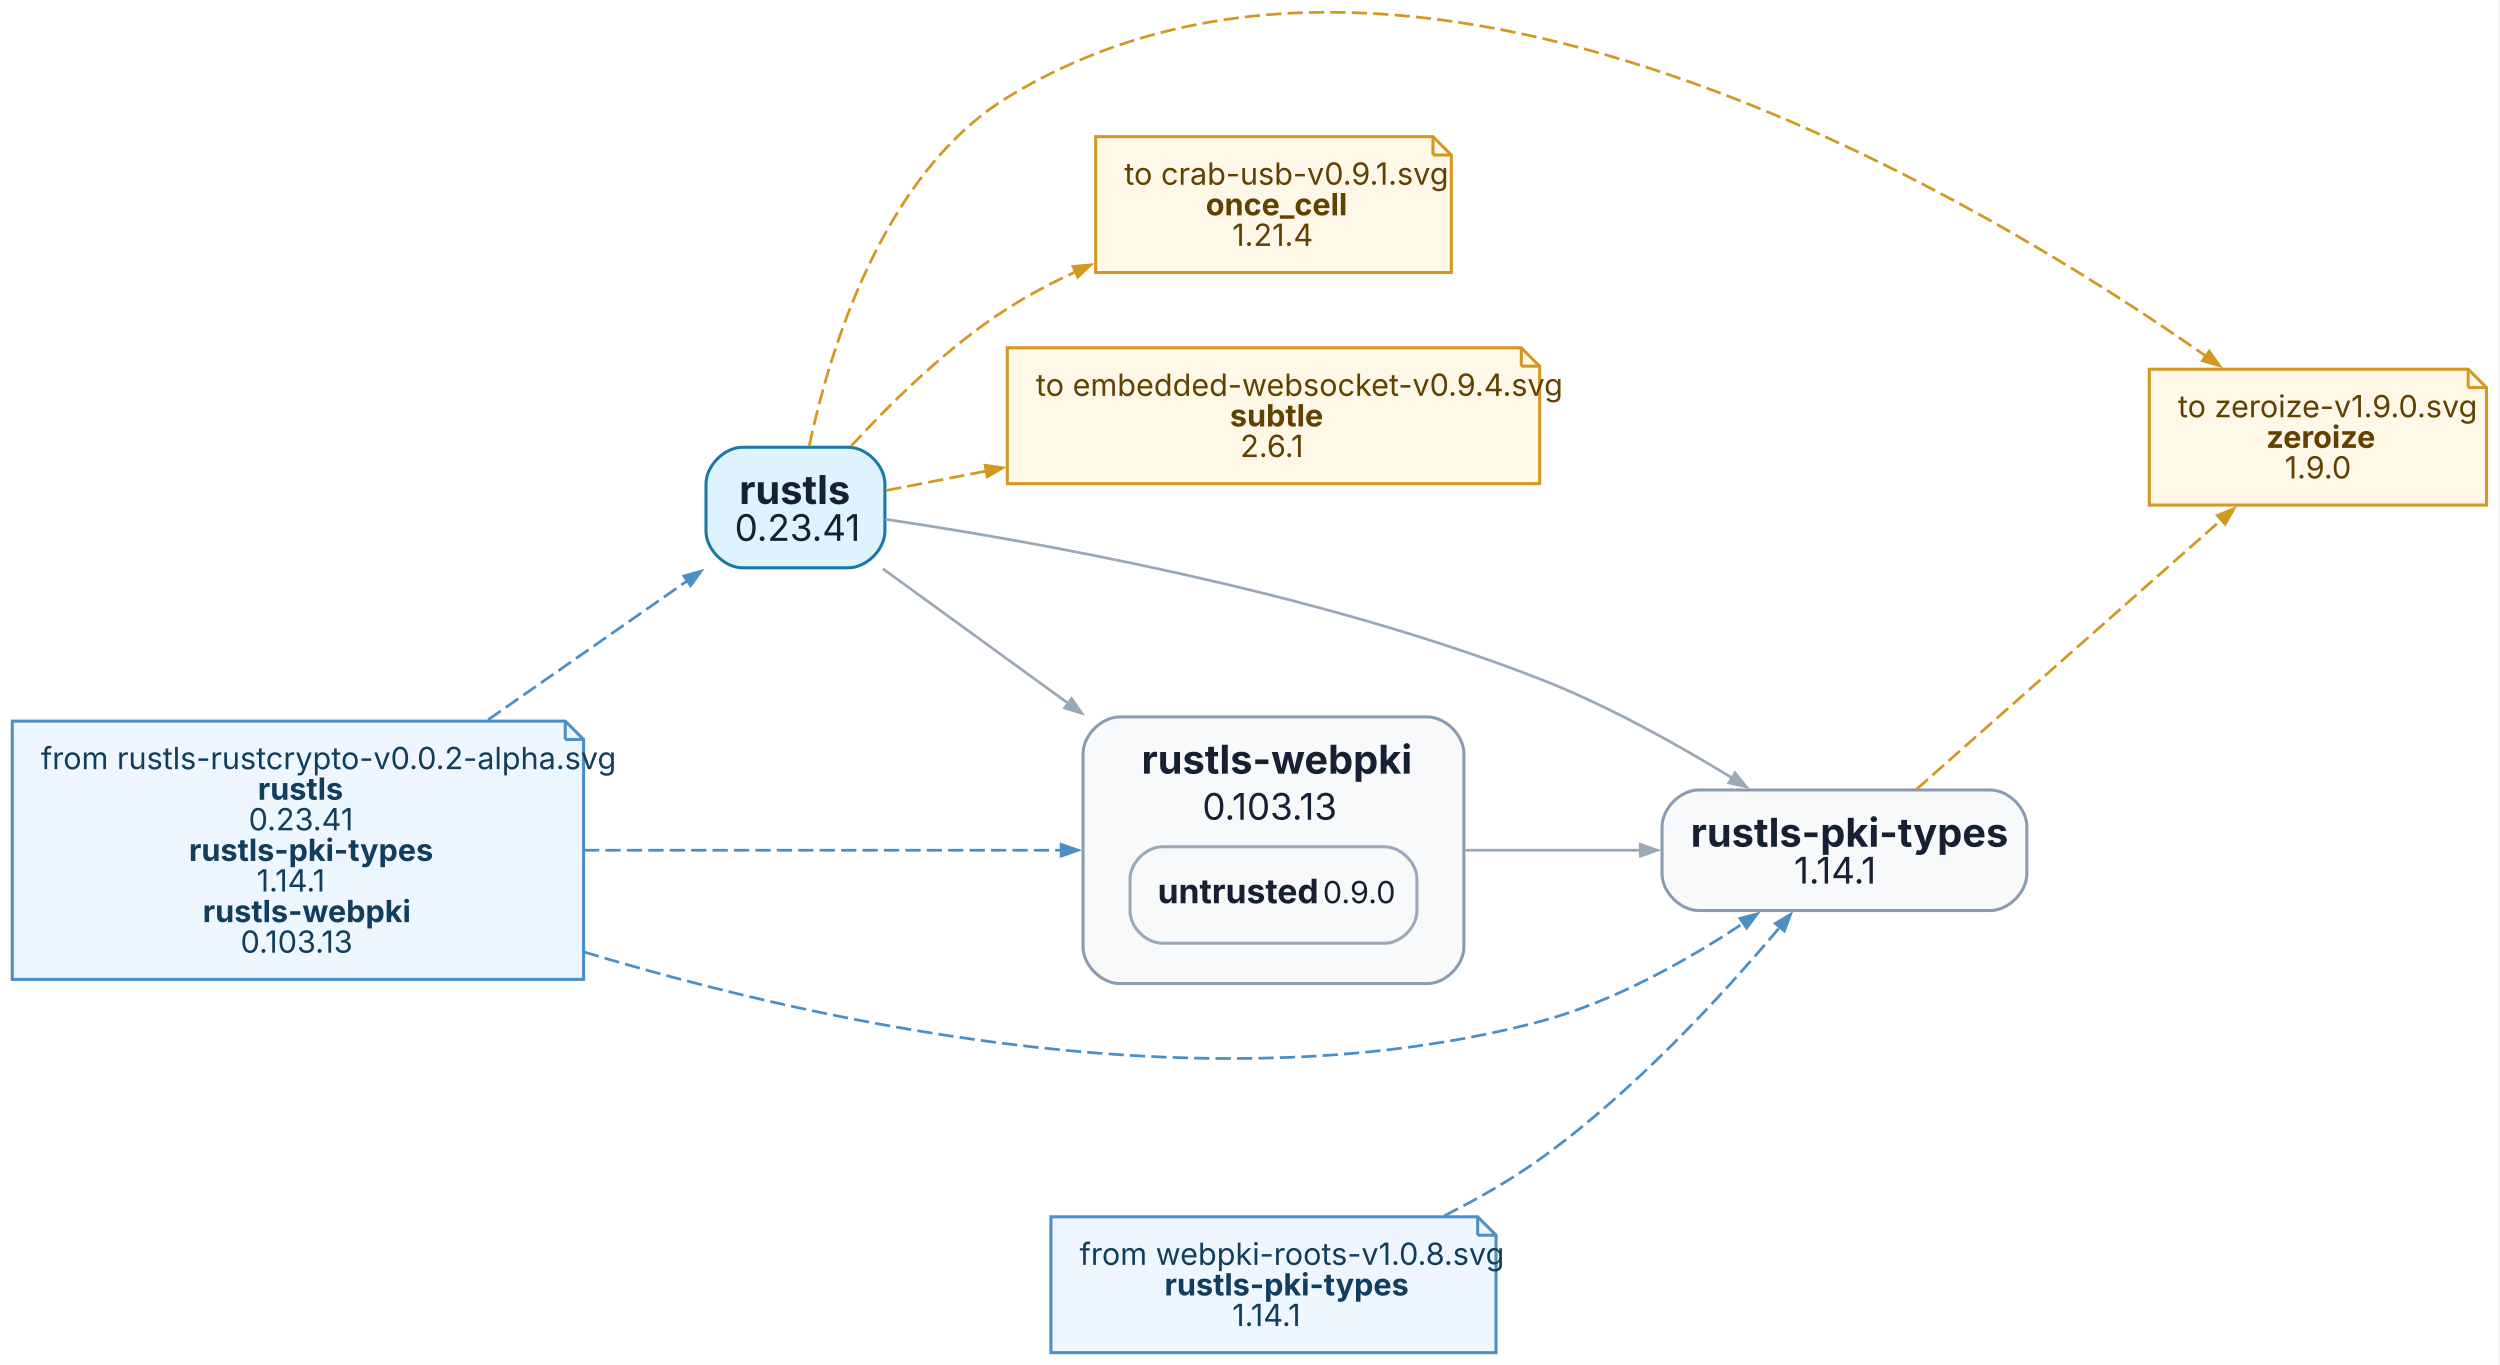
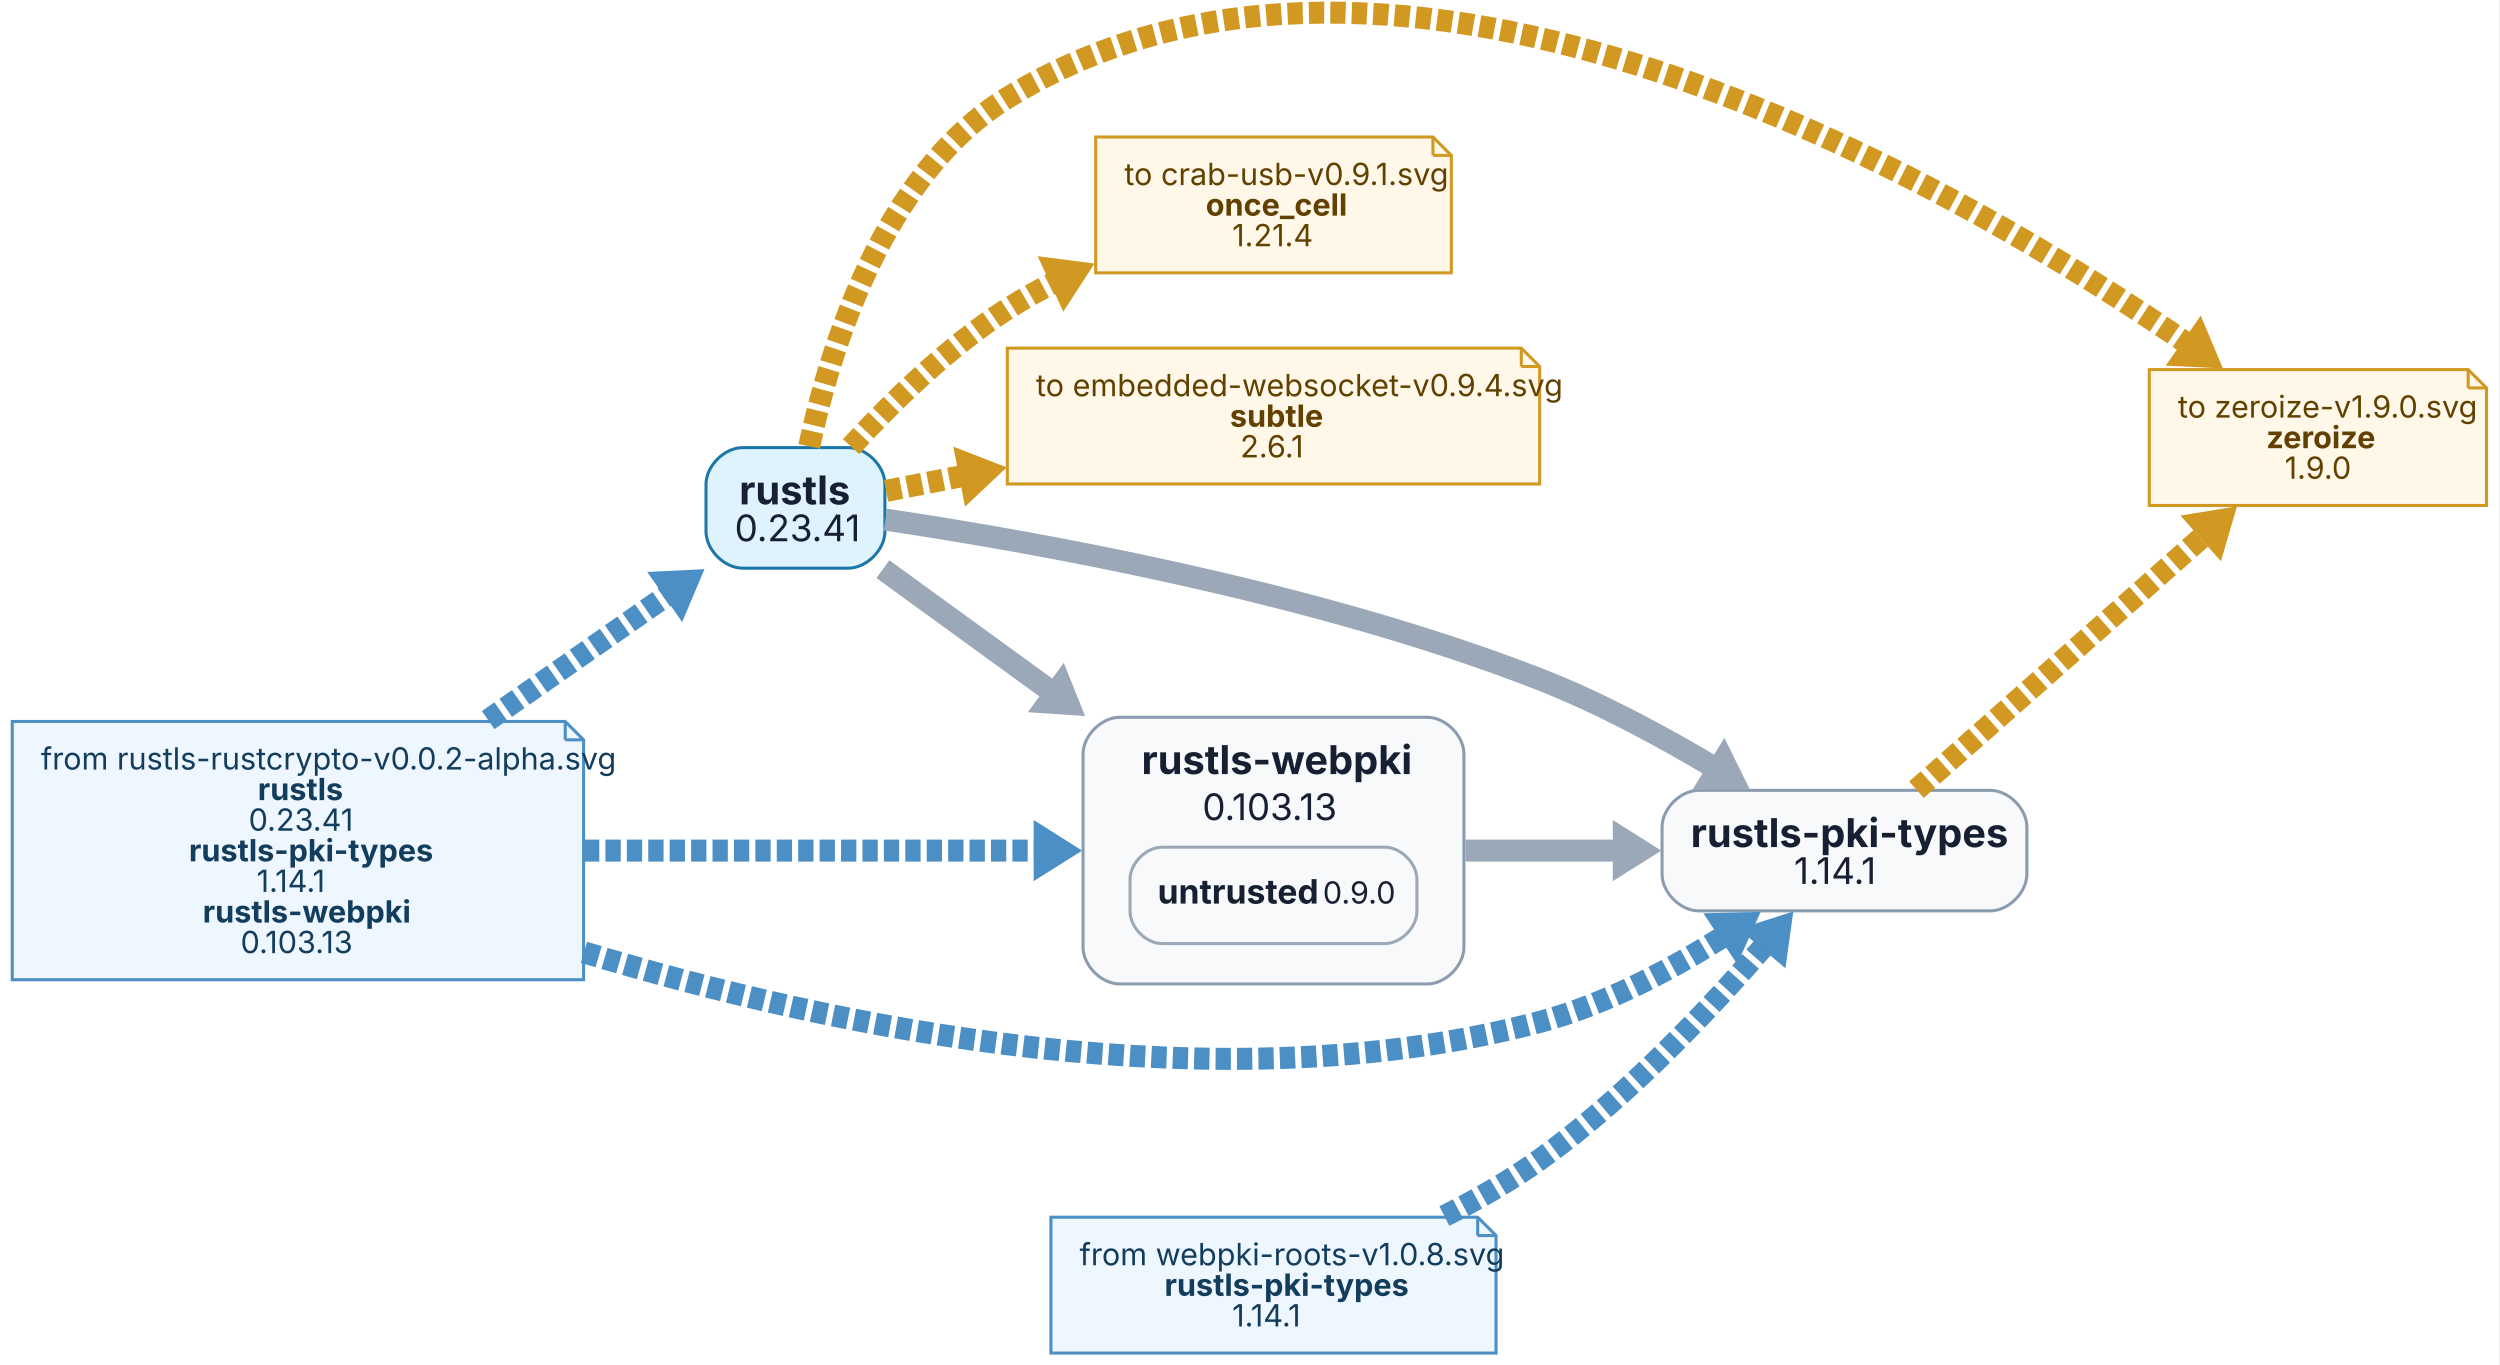
<svg xmlns="http://www.w3.org/2000/svg" width="817pt" height="446pt" viewBox="0.00 0.00 817.00 446.00">
-   <g id="graph0" class="graph" transform="scale(1 1) rotate(0) translate(4 442.06)">
-     <polygon fill="white" stroke="none" points="-4,4 -4,-442.06 812.6,-442.06 812.6,4 -4,4" />
+   <g id="graph0" class="graph" transform="scale(1 1) rotate(0) translate(4 442.18)">
+     <polygon fill="white" stroke="none" points="-4,4 -4,-442.18 812.6,-442.18 812.6,4 -4,4" />
    <g id="node1" class="node">
      <path fill="#dff3ff" stroke="#1b78a6" d="M273.19,-295.9C273.19,-295.9 238.72,-295.9 238.72,-295.9 232.72,-295.9 226.72,-289.9 226.72,-283.9 226.72,-283.9 226.72,-268.5 226.72,-268.5 226.72,-262.5 232.72,-256.5 238.72,-256.5 238.72,-256.5 273.19,-256.5 273.19,-256.5 279.19,-256.5 285.19,-262.5 285.19,-268.5 285.19,-268.5 285.19,-283.9 285.19,-283.9 285.19,-289.9 279.19,-295.9 273.19,-295.9" />
      <text xml:space="preserve" text-anchor="start" x="237.58" y="-277.35" font-family="Inter,Arial" font-weight="bold" font-size="13.00" fill="#172033">rustls</text>
      <text xml:space="preserve" text-anchor="start" x="236.08" y="-265.3" font-family="Inter,Arial" font-size="12.00" fill="#172033">0.23.41</text>
    </g>
    <g id="node2" class="node">
      <path fill="#f7f9fb" stroke="#8b9bb0" d="M646.38,-183.9C646.38,-183.9 551.16,-183.9 551.16,-183.9 545.16,-183.9 539.16,-177.9 539.16,-171.9 539.16,-171.9 539.16,-156.5 539.16,-156.5 539.16,-150.5 545.16,-144.5 551.16,-144.5 551.16,-144.5 646.38,-144.5 646.38,-144.5 652.38,-144.5 658.38,-150.5 658.38,-156.5 658.38,-156.5 658.38,-171.9 658.38,-171.9 658.38,-177.9 652.38,-183.9 646.38,-183.9" />
      <text xml:space="preserve" text-anchor="start" x="548.52" y="-165.35" font-family="Inter,Arial" font-weight="bold" font-size="13.00" fill="#172033">rustls-pki-types</text>
      <text xml:space="preserve" text-anchor="start" x="582.27" y="-153.3" font-family="Inter,Arial" font-size="12.00" fill="#172033">1.14.1</text>
    </g>
    <g id="edge1" class="edge">
-       <path fill="none" stroke="#9aa8b8" stroke-width="0.9" d="M285.35,-272.36C331.41,-265.54 424.77,-249.21 499.16,-220.2 521.1,-211.64 544.07,-198.86 562.31,-187.66" />
-       <polygon fill="#9aa8b8" stroke="#9aa8b8" stroke-width="0.9" points="563,-189.5 566.66,-184.96 560.97,-186.23 563,-189.5" />
+       <path fill="none" stroke="#9aa8b8" stroke-width="7.2" d="M285.35,-272.36C331.41,-265.54 424.77,-249.21 499.16,-220.2 519.21,-212.38 540.12,-201.03 557.49,-190.59" />
+       <polygon fill="#9aa8b8" stroke="#9aa8b8" stroke-width="7.2" points="559.19,-193.61 562.06,-187.78 555.56,-187.71 559.19,-193.61" />
    </g>
    <g id="node3" class="node">
      <path fill="#f7f9fb" stroke="#8b9bb0" d="M462.41,-207.77C462.41,-207.77 361.94,-207.77 361.94,-207.77 355.94,-207.77 349.94,-201.77 349.94,-195.77 349.94,-195.77 349.94,-132.62 349.94,-132.62 349.94,-126.62 355.94,-120.62 361.94,-120.62 361.94,-120.62 462.41,-120.62 462.41,-120.62 468.41,-120.62 474.41,-126.62 474.41,-132.62 474.41,-132.62 474.41,-195.77 474.41,-195.77 474.41,-201.77 468.41,-207.77 462.41,-207.77" />
      <text xml:space="preserve" text-anchor="start" x="369.05" y="-189.22" font-family="Inter,Arial" font-weight="bold" font-size="13.00" fill="#172033">rustls-webpki</text>
      <text xml:space="preserve" text-anchor="start" x="388.93" y="-174.17" font-family="Inter,Arial" font-size="12.00" fill="#172033">0.103.13</text>
      <text xml:space="preserve" text-anchor="start" x="374.3" y="-146.88" font-family="Inter,Arial" font-weight="bold" font-size="11.00" fill="#172033">untrusted</text>
      <text xml:space="preserve" text-anchor="start" x="425.3" y="-146.88" font-family="Inter,Arial" font-size="10.00" fill="#172033"> </text>
      <text xml:space="preserve" text-anchor="start" x="428.3" y="-146.88" font-family="Inter,Arial" font-size="10.00" fill="#172033">0.9.0</text>
      <path fill="none" stroke="#9aa8b8" d="M375.8,-133.82C375.8,-133.82 448.55,-133.82 448.55,-133.82 453.8,-133.82 459.05,-139.07 459.05,-144.32 459.05,-144.32 459.05,-154.82 459.05,-154.82 459.05,-160.07 453.8,-165.32 448.55,-165.32 448.55,-165.32 375.8,-165.32 375.8,-165.32 370.55,-165.32 365.3,-160.07 365.3,-154.82 365.3,-154.82 365.3,-144.32 365.3,-144.32 365.3,-139.07 370.55,-133.82 375.8,-133.82" />
    </g>
    <g id="edge2" class="edge">
-       <path fill="none" stroke="#9aa8b8" stroke-width="0.9" d="M284.53,-256.18C301.46,-243.88 323.92,-227.57 345.22,-212.1" />
-       <polygon fill="#9aa8b8" stroke="#9aa8b8" stroke-width="0.9" points="346.18,-213.78 349.5,-208.99 343.92,-210.66 346.18,-213.78" />
+       <path fill="none" stroke="#9aa8b8" stroke-width="7.2" d="M284.53,-256.18C300.31,-244.71 320.9,-229.76 340.87,-215.26" />
+       <polygon fill="#9aa8b8" stroke="#9aa8b8" stroke-width="7.2" points="342.72,-218.19 345.14,-212.16 338.65,-212.59 342.72,-218.19" />
    </g>
    <g id="node4" class="node">
      <polygon fill="#fff8e8" stroke="#d19922" points="464.29,-397.4 354.07,-397.4 354.07,-353 470.29,-353 470.29,-391.4 464.29,-397.4" />
      <polyline fill="none" stroke="#d19922" points="464.29,-397.4 464.29,-391.4" />
      <polyline fill="none" stroke="#d19922" points="470.29,-391.4 464.29,-391.4" />
      <text xml:space="preserve" text-anchor="start" x="363.43" y="-381.7" font-family="Inter,Arial" font-size="10.00" fill="#614000">to crab-usb-v0.9.1.svg</text>
      <text xml:space="preserve" text-anchor="start" x="390.05" y="-371.7" font-family="Inter,Arial" font-weight="bold" font-size="10.00" fill="#614000">once_cell</text>
      <text xml:space="preserve" text-anchor="start" x="398.68" y="-361.7" font-family="Inter,Arial" font-size="10.00" fill="#614000">1.21.4</text>
    </g>
    <g id="edge4" class="edge">
-       <path fill="none" stroke="#d19922" stroke-width="0.9" stroke-dasharray="5,2" d="M274.13,-296.24C287.03,-310.32 305.75,-328.77 325.19,-341.2 332.2,-345.68 339.89,-349.74 347.7,-353.36" />
-       <polygon fill="#d19922" stroke="#d19922" stroke-width="0.9" points="346.64,-355 352.44,-355.49 348.21,-351.48 346.64,-355" />
+       <path fill="none" stroke="#d19922" stroke-width="7.2" stroke-dasharray="5,2" d="M274.13,-296.24C287.03,-310.32 305.75,-328.77 325.19,-341.2 330.68,-344.71 336.6,-347.97 342.67,-350.96" />
+       <polygon fill="#d19922" stroke="#d19922" stroke-width="7.2" points="341.11,-354.05 347.56,-353.22 344.02,-347.76 341.11,-354.05" />
    </g>
    <g id="node5" class="node">
      <polygon fill="#fff8e8" stroke="#d19922" points="493.16,-328.4 325.19,-328.4 325.19,-284 499.16,-284 499.16,-322.4 493.16,-328.4" />
      <polyline fill="none" stroke="#d19922" points="493.16,-328.4 493.16,-322.4" />
      <polyline fill="none" stroke="#d19922" points="499.16,-322.4 493.16,-322.4" />
      <text xml:space="preserve" text-anchor="start" x="334.55" y="-312.7" font-family="Inter,Arial" font-size="10.00" fill="#614000">to embedded-websocket-v0.9.4.svg</text>
      <text xml:space="preserve" text-anchor="start" x="397.93" y="-302.7" font-family="Inter,Arial" font-weight="bold" font-size="10.00" fill="#614000">subtle</text>
      <text xml:space="preserve" text-anchor="start" x="401.3" y="-292.7" font-family="Inter,Arial" font-size="10.00" fill="#614000">2.6.1</text>
    </g>
    <g id="edge5" class="edge">
-       <path fill="none" stroke="#d19922" stroke-width="0.9" stroke-dasharray="5,2" d="M285.6,-281.77C295.23,-283.65 306.55,-285.85 318.39,-288.15" />
-       <polygon fill="#d19922" stroke="#d19922" stroke-width="0.9" points="317.91,-290.02 323.68,-289.18 318.64,-286.24 317.91,-290.02" />
+       <path fill="none" stroke="#d19922" stroke-width="7.2" stroke-dasharray="5,2" d="M285.6,-281.77C293.8,-283.37 303.23,-285.2 313.17,-287.13" />
+       <polygon fill="#d19922" stroke="#d19922" stroke-width="7.2" points="312.32,-290.5 318.38,-288.15 313.65,-283.7 312.32,-290.5" />
    </g>
    <g id="node6" class="node">
      <polygon fill="#fff8e8" stroke="#d19922" points="802.6,-321.4 698.38,-321.4 698.38,-277 808.6,-277 808.6,-315.4 802.6,-321.4" />
      <polyline fill="none" stroke="#d19922" points="802.6,-321.4 802.6,-315.4" />
      <polyline fill="none" stroke="#d19922" points="808.6,-315.4 802.6,-315.4" />
      <text xml:space="preserve" text-anchor="start" x="707.74" y="-305.7" font-family="Inter,Arial" font-size="10.00" fill="#614000">to zeroize-v1.9.0.svg</text>
      <text xml:space="preserve" text-anchor="start" x="736.62" y="-295.7" font-family="Inter,Arial" font-weight="bold" font-size="10.00" fill="#614000">zeroize</text>
      <text xml:space="preserve" text-anchor="start" x="742.62" y="-285.7" font-family="Inter,Arial" font-size="10.00" fill="#614000">1.9.0</text>
    </g>
    <g id="edge6" class="edge">
-       <path fill="none" stroke="#d19922" stroke-width="0.9" stroke-dasharray="5,2" d="M260.45,-296.33C267,-327.17 284.35,-385.16 325.19,-410.2 454.89,-489.7 640.34,-379.2 717.12,-325.53" />
-       <polygon fill="#d19922" stroke="#d19922" stroke-width="0.9" points="717.96,-327.29 721.34,-322.55 715.74,-324.15 717.96,-327.29" />
+       <path fill="none" stroke="#d19922" stroke-width="7.2" stroke-dasharray="5,2" d="M260.45,-296.33C267,-327.17 284.35,-385.16 325.19,-410.2 452.56,-488.27 633.68,-383.11 712.87,-328.48" />
+       <polygon fill="#d19922" stroke="#d19922" stroke-width="7.2" points="714.41,-331.63 716.92,-325.64 710.43,-325.96 714.41,-331.63" />
    </g>
    <g id="edge7" class="edge">
-       <path fill="none" stroke="#d19922" stroke-width="0.9" stroke-dasharray="5,2" d="M622.3,-184.12C648.74,-207.49 692.68,-246.33 722.1,-272.34" />
-       <polygon fill="#d19922" stroke="#d19922" stroke-width="0.9" points="720.64,-273.62 726.04,-275.82 723.19,-270.73 720.64,-273.62" />
+       <path fill="none" stroke="#d19922" stroke-width="7.2" stroke-dasharray="5,2" d="M622.3,-184.12C647.54,-206.42 688.72,-242.83 718,-268.72" />
+       <polygon fill="#d19922" stroke="#d19922" stroke-width="7.2" points="715.58,-271.2 722,-272.25 720.17,-266.01 715.58,-271.2" />
    </g>
    <g id="edge3" class="edge">
-       <path fill="none" stroke="#9aa8b8" stroke-width="0.9" d="M474.9,-164.2C493.29,-164.2 513.5,-164.2 532.13,-164.2" />
-       <polygon fill="#9aa8b8" stroke="#9aa8b8" stroke-width="0.9" points="532.06,-166.13 537.56,-164.2 532.06,-162.28 532.06,-166.13" />
+       <path fill="none" stroke="#9aa8b8" stroke-width="7.2" d="M474.9,-164.2C491.51,-164.2 509.62,-164.2 526.7,-164.2" />
+       <polygon fill="#9aa8b8" stroke="#9aa8b8" stroke-width="7.2" points="526.66,-167.67 532.16,-164.2 526.66,-160.74 526.66,-167.67" />
    </g>
    <g id="node7" class="node">
      <polygon fill="#eef6ff" stroke="#4b8fc5" points="180.72,-206.4 0,-206.4 0,-122 186.72,-122 186.72,-200.4 180.72,-206.4" />
      <polyline fill="none" stroke="#4b8fc5" points="180.72,-206.4 180.72,-200.4" />
      <polyline fill="none" stroke="#4b8fc5" points="186.72,-200.4 180.72,-200.4" />
      <text xml:space="preserve" text-anchor="start" x="9.36" y="-190.7" font-family="Inter,Arial" font-size="10.00" fill="#123d5c">from rustls-rustcrypto-v0.0.2-alpha.svg</text>
      <text xml:space="preserve" text-anchor="start" x="80.24" y="-180.7" font-family="Inter,Arial" font-weight="bold" font-size="10.00" fill="#123d5c">rustls</text>
      <text xml:space="preserve" text-anchor="start" x="77.24" y="-170.7" font-family="Inter,Arial" font-size="10.00" fill="#123d5c">0.23.41</text>
      <text xml:space="preserve" text-anchor="start" x="57.74" y="-160.7" font-family="Inter,Arial" font-weight="bold" font-size="10.00" fill="#123d5c">rustls-pki-types</text>
      <text xml:space="preserve" text-anchor="start" x="79.86" y="-150.7" font-family="Inter,Arial" font-size="10.00" fill="#123d5c">1.14.1</text>
      <text xml:space="preserve" text-anchor="start" x="62.24" y="-140.7" font-family="Inter,Arial" font-weight="bold" font-size="10.00" fill="#123d5c">rustls-webpki</text>
      <text xml:space="preserve" text-anchor="start" x="74.61" y="-130.7" font-family="Inter,Arial" font-size="10.00" fill="#123d5c">0.103.13</text>
    </g>
    <g id="edge8" class="edge">
-       <path fill="none" stroke="#4b8fc5" stroke-width="0.9" stroke-dasharray="5,2" d="M155.53,-206.86C177.73,-222.34 202,-239.27 221.01,-252.53" />
-       <polygon fill="#4b8fc5" stroke="#4b8fc5" stroke-width="0.9" points="219.49,-253.82 225.1,-255.38 221.69,-250.66 219.49,-253.82" />
+       <path fill="none" stroke="#4b8fc5" stroke-width="7.2" stroke-dasharray="5,2" d="M155.53,-206.86C175.93,-221.09 198.08,-236.53 216.28,-249.23" />
+       <polygon fill="#4b8fc5" stroke="#4b8fc5" stroke-width="7.2" points="214.19,-251.99 220.68,-252.3 218.15,-246.31 214.19,-251.99" />
    </g>
    <g id="edge9" class="edge">
-       <path fill="none" stroke="#4b8fc5" stroke-width="0.9" stroke-dasharray="5,2" d="M186.84,-130.96C269.71,-105.98 394.04,-80.43 499.16,-108.2 523.14,-114.53 547.39,-128.19 565.85,-140.44" />
-       <polygon fill="#4b8fc5" stroke="#4b8fc5" stroke-width="0.9" points="564.62,-141.93 570.26,-143.42 566.78,-138.74 564.62,-141.93" />
+       <path fill="none" stroke="#4b8fc5" stroke-width="7.2" stroke-dasharray="5,2" d="M186.84,-130.96C269.71,-105.98 394.04,-80.43 499.16,-108.2 521.17,-114.01 543.42,-126 561.2,-137.4" />
+       <polygon fill="#4b8fc5" stroke="#4b8fc5" stroke-width="7.2" points="559.26,-140.28 565.76,-140.44 563.1,-134.51 559.26,-140.28" />
    </g>
    <g id="edge10" class="edge">
-       <path fill="none" stroke="#4b8fc5" stroke-width="0.9" stroke-dasharray="5,2" d="M186.85,-164.2C236.81,-164.2 297.42,-164.2 343.04,-164.2" />
-       <polygon fill="#4b8fc5" stroke="#4b8fc5" stroke-width="0.9" points="342.79,-166.13 348.29,-164.2 342.79,-162.28 342.79,-166.13" />
+       <path fill="none" stroke="#4b8fc5" stroke-width="7.2" stroke-dasharray="5,2" d="M186.85,-164.2C234.86,-164.2 292.71,-164.2 337.64,-164.2" />
+       <polygon fill="#4b8fc5" stroke="#4b8fc5" stroke-width="7.2" points="337.4,-167.67 342.9,-164.2 337.4,-160.74 337.4,-167.67" />
    </g>
    <g id="node8" class="node">
      <polygon fill="#eef6ff" stroke="#4b8fc5" points="478.91,-44.4 339.44,-44.4 339.44,0 484.91,0 484.91,-38.4 478.91,-44.4" />
      <polyline fill="none" stroke="#4b8fc5" points="478.91,-44.4 478.91,-38.4" />
      <polyline fill="none" stroke="#4b8fc5" points="484.91,-38.4 478.91,-38.4" />
      <text xml:space="preserve" text-anchor="start" x="348.8" y="-28.7" font-family="Inter,Arial" font-size="10.00" fill="#123d5c">from webpki-roots-v1.0.8.svg</text>
      <text xml:space="preserve" text-anchor="start" x="376.55" y="-18.7" font-family="Inter,Arial" font-weight="bold" font-size="10.00" fill="#123d5c">rustls-pki-types</text>
      <text xml:space="preserve" text-anchor="start" x="398.68" y="-8.7" font-family="Inter,Arial" font-size="10.00" fill="#123d5c">1.14.1</text>
    </g>
    <g id="edge11" class="edge">
-       <path fill="none" stroke="#4b8fc5" stroke-width="0.9" stroke-dasharray="5,2" d="M468.03,-44.78C478.75,-50.17 489.61,-56.37 499.16,-63.2 529.79,-85.12 559.18,-117.12 577.78,-139.2" />
-       <polygon fill="#4b8fc5" stroke="#4b8fc5" stroke-width="0.9" points="576.17,-140.27 581.17,-143.26 579.13,-137.8 576.17,-140.27" />
+       <path fill="none" stroke="#4b8fc5" stroke-width="7.2" stroke-dasharray="5,2" d="M468.03,-44.78C478.75,-50.17 489.61,-56.37 499.16,-63.2 527.98,-83.82 555.7,-113.37 574.37,-135.18" />
+       <polygon fill="#4b8fc5" stroke="#4b8fc5" stroke-width="7.2" points="571.5,-137.16 577.7,-139.14 576.81,-132.7 571.5,-137.16" />
    </g>
  </g>
</svg>
